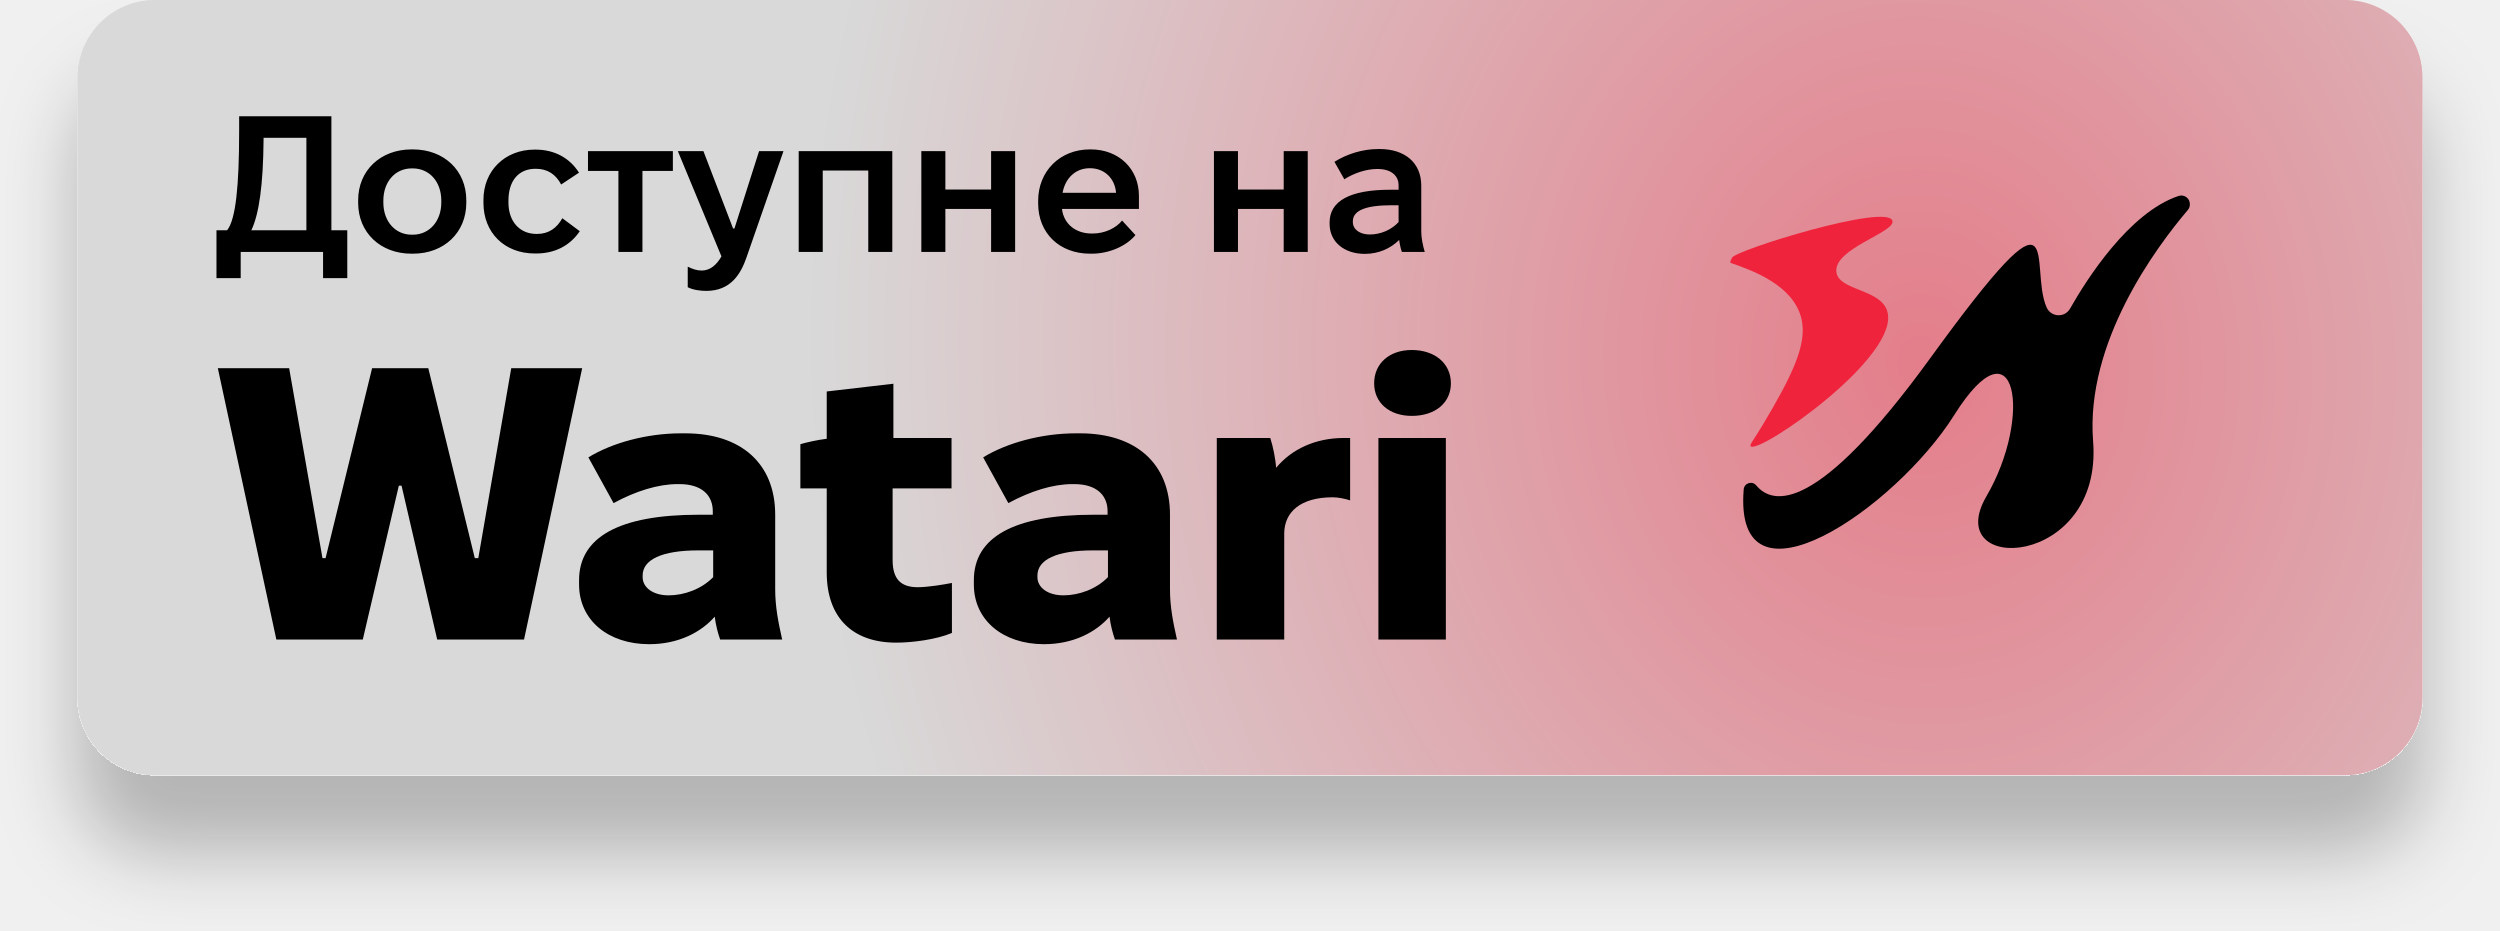
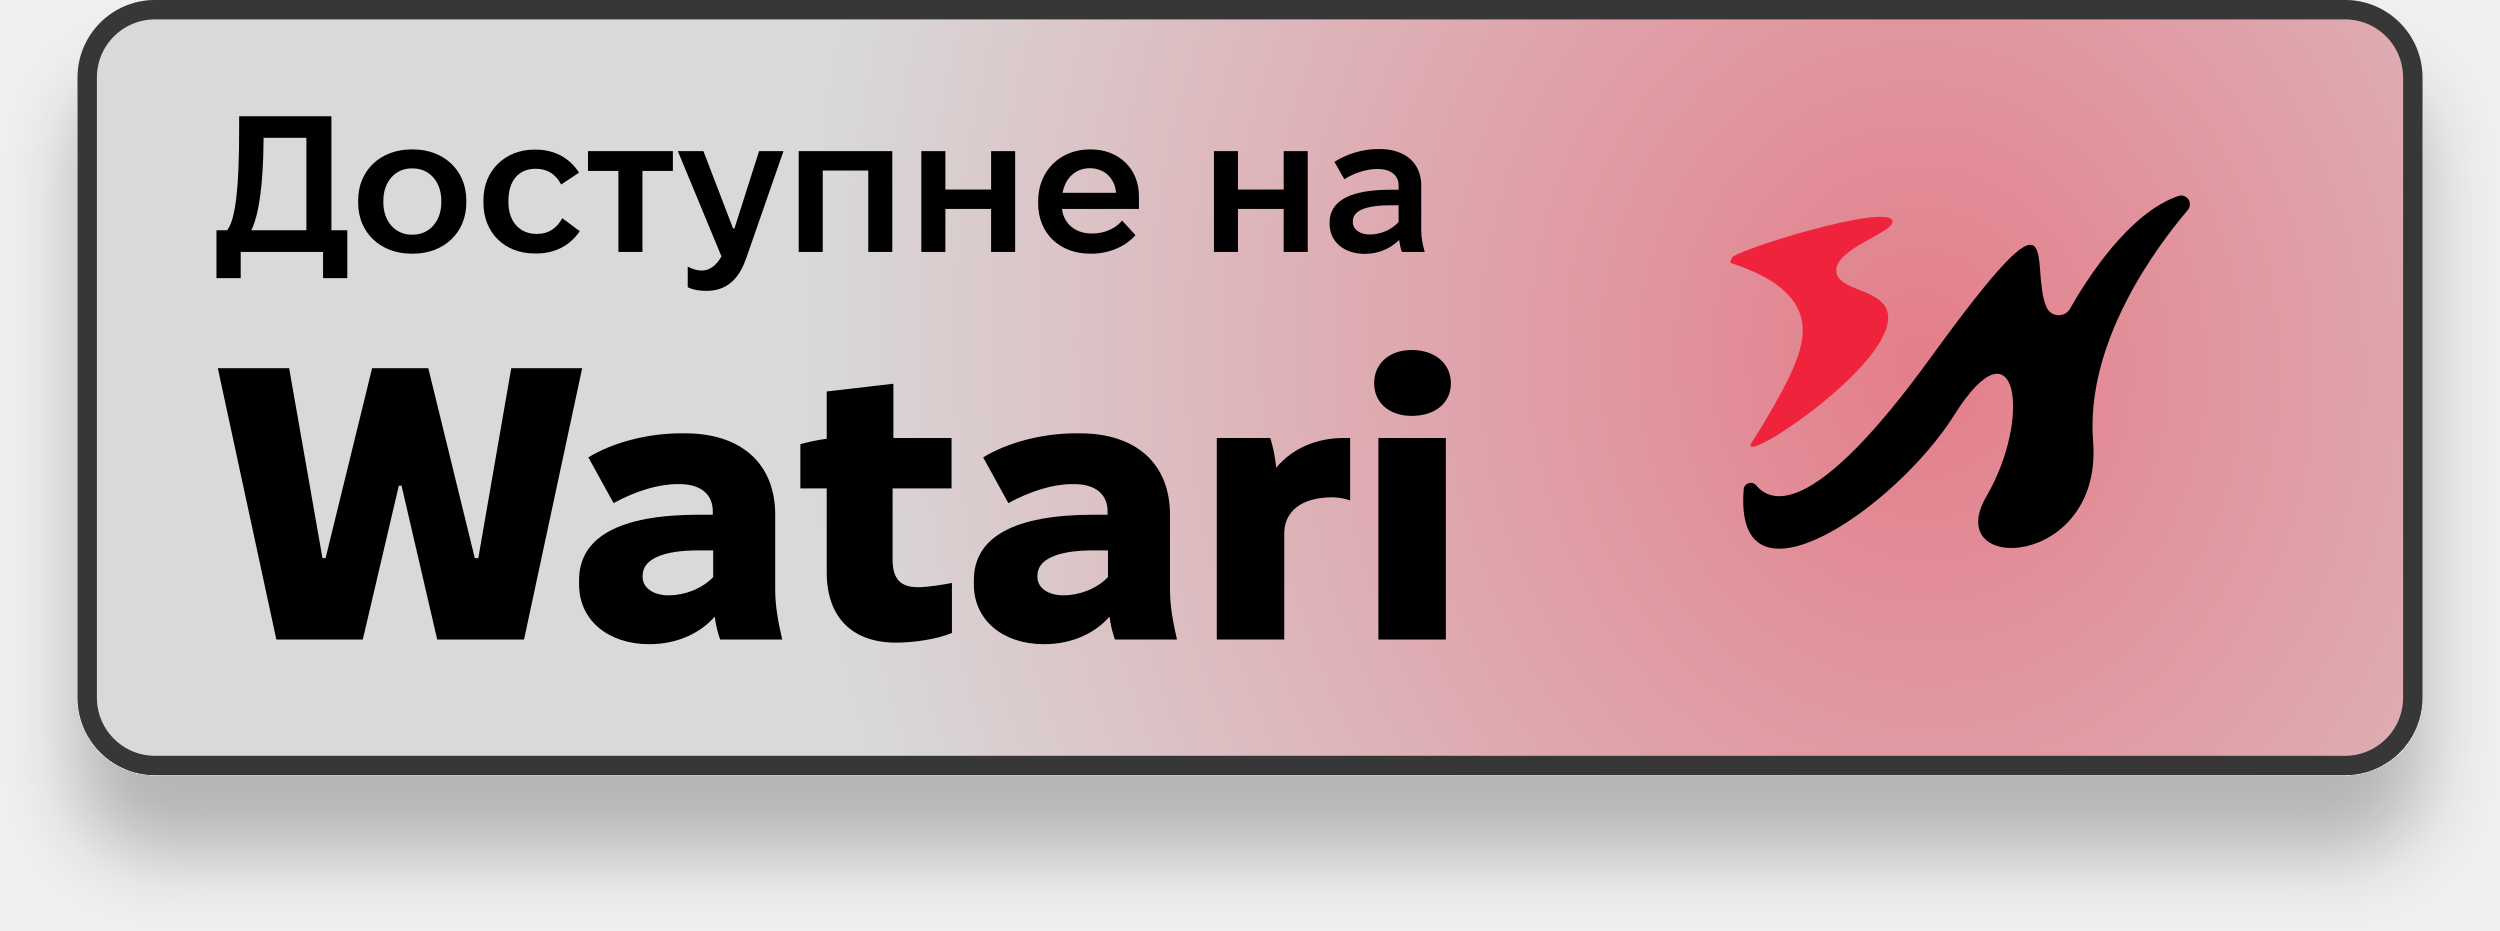
<svg xmlns="http://www.w3.org/2000/svg" width="129" height="48" viewBox="0 0 129 48" fill="none">
  <g filter="url(#filter0_d_1000_54)">
    <rect x="4" width="121" height="40" rx="4" fill="#D9D9D9" />
    <rect x="4" width="121" height="40" rx="4" fill="url(#paint0_radial_1000_54)" fill-opacity="0.5" />
+     <rect x="4.5" y="0.5" width="120" height="39" rx="3.5" stroke="#373737" />
    <g clip-path="url(#clip0_1000_54)">
      <mask id="mask0_1000_54" style="mask-type:luminance" maskUnits="userSpaceOnUse" x="88" y="8" width="27" height="24">
        <path d="M114.281 8H88V31.438H114.281V8Z" fill="white" />
      </mask>
      <g mask="url(#mask0_1000_54)">
        <path d="M89.373 13.299C89.347 13.386 89.22 13.537 89.323 13.573C90.415 13.953 92.567 14.713 92.963 16.483C93.254 17.779 92.464 19.397 90.973 21.898C90.469 22.743 90.263 22.948 90.336 23.027C90.738 23.468 98.197 18.32 97.365 16.006C96.966 14.896 94.863 14.996 94.757 14.025C94.626 12.82 97.796 11.994 97.651 11.4C97.419 10.459 89.48 12.932 89.373 13.299Z" fill="#EF233C" />
        <path d="M89.975 25.253C90.001 24.922 90.414 24.794 90.626 25.05C91.481 26.078 93.769 26.521 99.596 18.488C106.754 8.619 104.658 13.737 105.606 15.864C105.834 16.374 106.542 16.408 106.817 15.922C107.661 14.432 109.853 10.97 112.407 10.114C112.84 9.969 113.19 10.485 112.893 10.834C111.22 12.802 107.603 17.693 108.004 22.77C108.522 29.349 100.115 29.693 102.502 25.605C104.89 21.516 104.059 16.295 100.841 21.412C97.792 26.261 89.431 31.953 89.975 25.253Z" fill="black" />
      </g>
    </g>
    <path d="M11.17 14.35V11.88H11.72C12.16 11.33 12.34 9.64 12.34 6.73V6H17.1V11.88H17.92V14.35H16.67V13H12.42V14.35H11.17ZM15.81 11.88V7.11H13.6V7.22C13.58 9.53 13.37 11.04 12.97 11.88H15.81ZM21.231 13.09C19.631 13.09 18.481 12 18.481 10.47V10.33C18.481 8.8 19.631 7.71 21.231 7.71H21.311C22.911 7.71 24.061 8.8 24.061 10.33V10.47C24.061 12 22.911 13.09 21.311 13.09H21.231ZM21.241 12.11H21.301C22.151 12.11 22.771 11.42 22.771 10.45V10.35C22.771 9.38 22.161 8.69 21.301 8.69H21.241C20.391 8.69 19.781 9.38 19.781 10.35V10.45C19.781 11.42 20.391 12.11 21.241 12.11ZM27.596 13.08C26.026 13.08 24.946 12 24.946 10.47V10.31C24.946 8.8 26.066 7.72 27.576 7.72H27.636C28.646 7.72 29.416 8.18 29.876 8.91L28.956 9.52C28.676 8.99 28.246 8.71 27.656 8.71H27.626C26.766 8.71 26.236 9.32 26.236 10.35V10.45C26.236 11.44 26.826 12.07 27.676 12.07H27.726C28.326 12.07 28.746 11.75 29.016 11.26L29.916 11.93C29.436 12.64 28.676 13.08 27.666 13.08H27.596ZM31.91 13V8.82H30.34V7.8H34.72V8.82H33.15V13H31.91ZM36.447 15.01C36.167 15.01 35.777 14.97 35.487 14.82V13.76C35.727 13.88 35.957 13.96 36.207 13.96C36.627 13.96 36.967 13.69 37.227 13.23L34.977 7.8H36.297L37.827 11.79H37.897L39.167 7.8H40.427L38.517 13.29C38.227 14.13 37.707 15.01 36.447 15.01ZM41.213 13V7.8H46.043V13H44.803V8.8H42.453V13H41.213ZM47.541 13V7.8H48.781V9.78H51.141V7.8H52.381V13H51.141V10.78H48.781V13H47.541ZM56.249 13.09C54.669 13.09 53.569 12.03 53.569 10.5V10.36C53.569 8.83 54.699 7.71 56.229 7.71H56.289C57.729 7.71 58.769 8.71 58.769 10.11V10.78H54.799V10.79C54.889 11.54 55.489 12.05 56.329 12.05H56.379C57.019 12.05 57.599 11.76 57.899 11.38L58.589 12.13C58.099 12.72 57.199 13.09 56.339 13.09H56.249ZM54.829 9.95H57.589C57.529 9.21 56.999 8.68 56.239 8.68H56.229C55.509 8.68 54.969 9.18 54.829 9.95ZM62.639 13V7.8H63.879V9.78H66.239V7.8H67.479V13H66.239V10.78H63.879V13H62.639ZM70.427 13.1C69.347 13.1 68.607 12.47 68.607 11.55V11.48C68.607 10.37 69.657 9.79 71.747 9.79H72.167V9.56C72.167 9.06 71.777 8.72 71.087 8.72H71.057C70.517 8.72 69.887 8.92 69.367 9.25L68.857 8.35C69.497 7.95 70.297 7.69 71.127 7.69H71.187C72.507 7.69 73.337 8.41 73.337 9.58V11.93C73.337 12.29 73.417 12.66 73.517 13H72.337C72.277 12.84 72.227 12.61 72.197 12.38C71.757 12.82 71.137 13.1 70.427 13.1ZM70.677 12.1C71.257 12.1 71.807 11.85 72.167 11.46V10.59H71.817C70.447 10.59 69.807 10.87 69.807 11.42V11.46C69.807 11.83 70.157 12.1 70.677 12.1ZM14.26 33L11.24 19H14.92L16.64 28.8H16.8L19.2 19H22.1L24.5 28.8H24.68L26.38 19H30.04L27.04 33H22.56L20.72 25.06H20.58L18.72 33H14.26ZM33.5 33.24C31.38 33.24 29.88 32 29.88 30.16V29.94C29.88 27.72 31.94 26.56 36.06 26.56H36.78V26.38C36.78 25.58 36.24 24.98 35.06 24.98H34.96C33.96 24.98 32.8 25.34 31.66 25.96L30.36 23.6C31.6 22.84 33.4 22.36 35.14 22.36H35.36C38.22 22.36 40 23.9 40 26.56V30.4C40 31.32 40.16 32.1 40.36 33H37.16C37.04 32.66 36.94 32.28 36.88 31.82C36.2 32.6 35.04 33.24 33.5 33.24ZM34.5 30.72C35.3 30.72 36.2 30.4 36.8 29.78V28.4H36.04C34.14 28.4 33.16 28.88 33.16 29.7V29.78C33.16 30.32 33.7 30.72 34.5 30.72ZM46.239 33.16C43.999 33.16 42.659 31.88 42.659 29.54V25.2H41.299V22.92C41.639 22.82 42.179 22.7 42.659 22.64V20.2L46.099 19.8V22.6H49.099V25.2H46.059V28.9C46.059 29.92 46.519 30.3 47.359 30.3C47.879 30.3 48.719 30.16 49.119 30.08V32.66C48.319 33 47.079 33.16 46.239 33.16ZM53.871 33.24C51.751 33.24 50.251 32 50.251 30.16V29.94C50.251 27.72 52.311 26.56 56.431 26.56H57.151V26.38C57.151 25.58 56.611 24.98 55.431 24.98H55.331C54.331 24.98 53.171 25.34 52.031 25.96L50.731 23.6C51.971 22.84 53.771 22.36 55.511 22.36H55.731C58.591 22.36 60.371 23.9 60.371 26.56V30.4C60.371 31.32 60.531 32.1 60.731 33H57.531C57.411 32.66 57.311 32.28 57.251 31.82C56.571 32.6 55.411 33.24 53.871 33.24ZM54.871 30.72C55.671 30.72 56.571 30.4 57.171 29.78V28.4H56.411C54.511 28.4 53.531 28.88 53.531 29.7V29.78C53.531 30.32 54.071 30.72 54.871 30.72ZM62.786 33V22.6H65.546C65.686 23.02 65.826 23.72 65.846 24.14C66.646 23.18 67.866 22.6 69.346 22.6H69.666V25.82C69.426 25.74 69.066 25.66 68.766 25.66C67.106 25.66 66.266 26.42 66.266 27.54V33H62.786ZM72.846 21.46C71.686 21.46 70.906 20.78 70.906 19.78C70.906 18.76 71.686 18.06 72.846 18.06C74.046 18.06 74.866 18.76 74.866 19.78C74.866 20.78 74.066 21.46 72.846 21.46ZM71.126 33V22.6H74.606V33H71.126Z" fill="black" />
  </g>
  <defs>
    <filter id="filter0_d_1000_54" x="0" y="0" width="129" height="48" filterUnits="userSpaceOnUse" color-interpolation-filters="sRGB">
      <feFlood flood-opacity="0" result="BackgroundImageFix" />
      <feColorMatrix in="SourceAlpha" type="matrix" values="0 0 0 0 0 0 0 0 0 0 0 0 0 0 0 0 0 0 127 0" result="hardAlpha" />
      <feOffset dy="4" />
      <feGaussianBlur stdDeviation="2" />
      <feComposite in2="hardAlpha" operator="out" />
      <feColorMatrix type="matrix" values="0 0 0 0 0 0 0 0 0 0 0 0 0 0 0 0 0 0 0.25 0" />
      <feBlend mode="normal" in2="BackgroundImageFix" result="effect1_dropShadow_1000_54" />
      <feBlend mode="normal" in="SourceGraphic" in2="effect1_dropShadow_1000_54" result="shape" />
    </filter>
    <radialGradient id="paint0_radial_1000_54" cx="0" cy="0" r="1" gradientUnits="userSpaceOnUse" gradientTransform="translate(99 18.5) rotate(178.493) scale(57.0197 65.1291)">
      <stop stop-color="#EF233C" />
      <stop offset="1" stop-color="#D9D9D9" />
    </radialGradient>
    <clipPath id="clip0_1000_54">
      <rect width="25" height="23.438" fill="white" transform="translate(88 8)" />
    </clipPath>
  </defs>
</svg>
